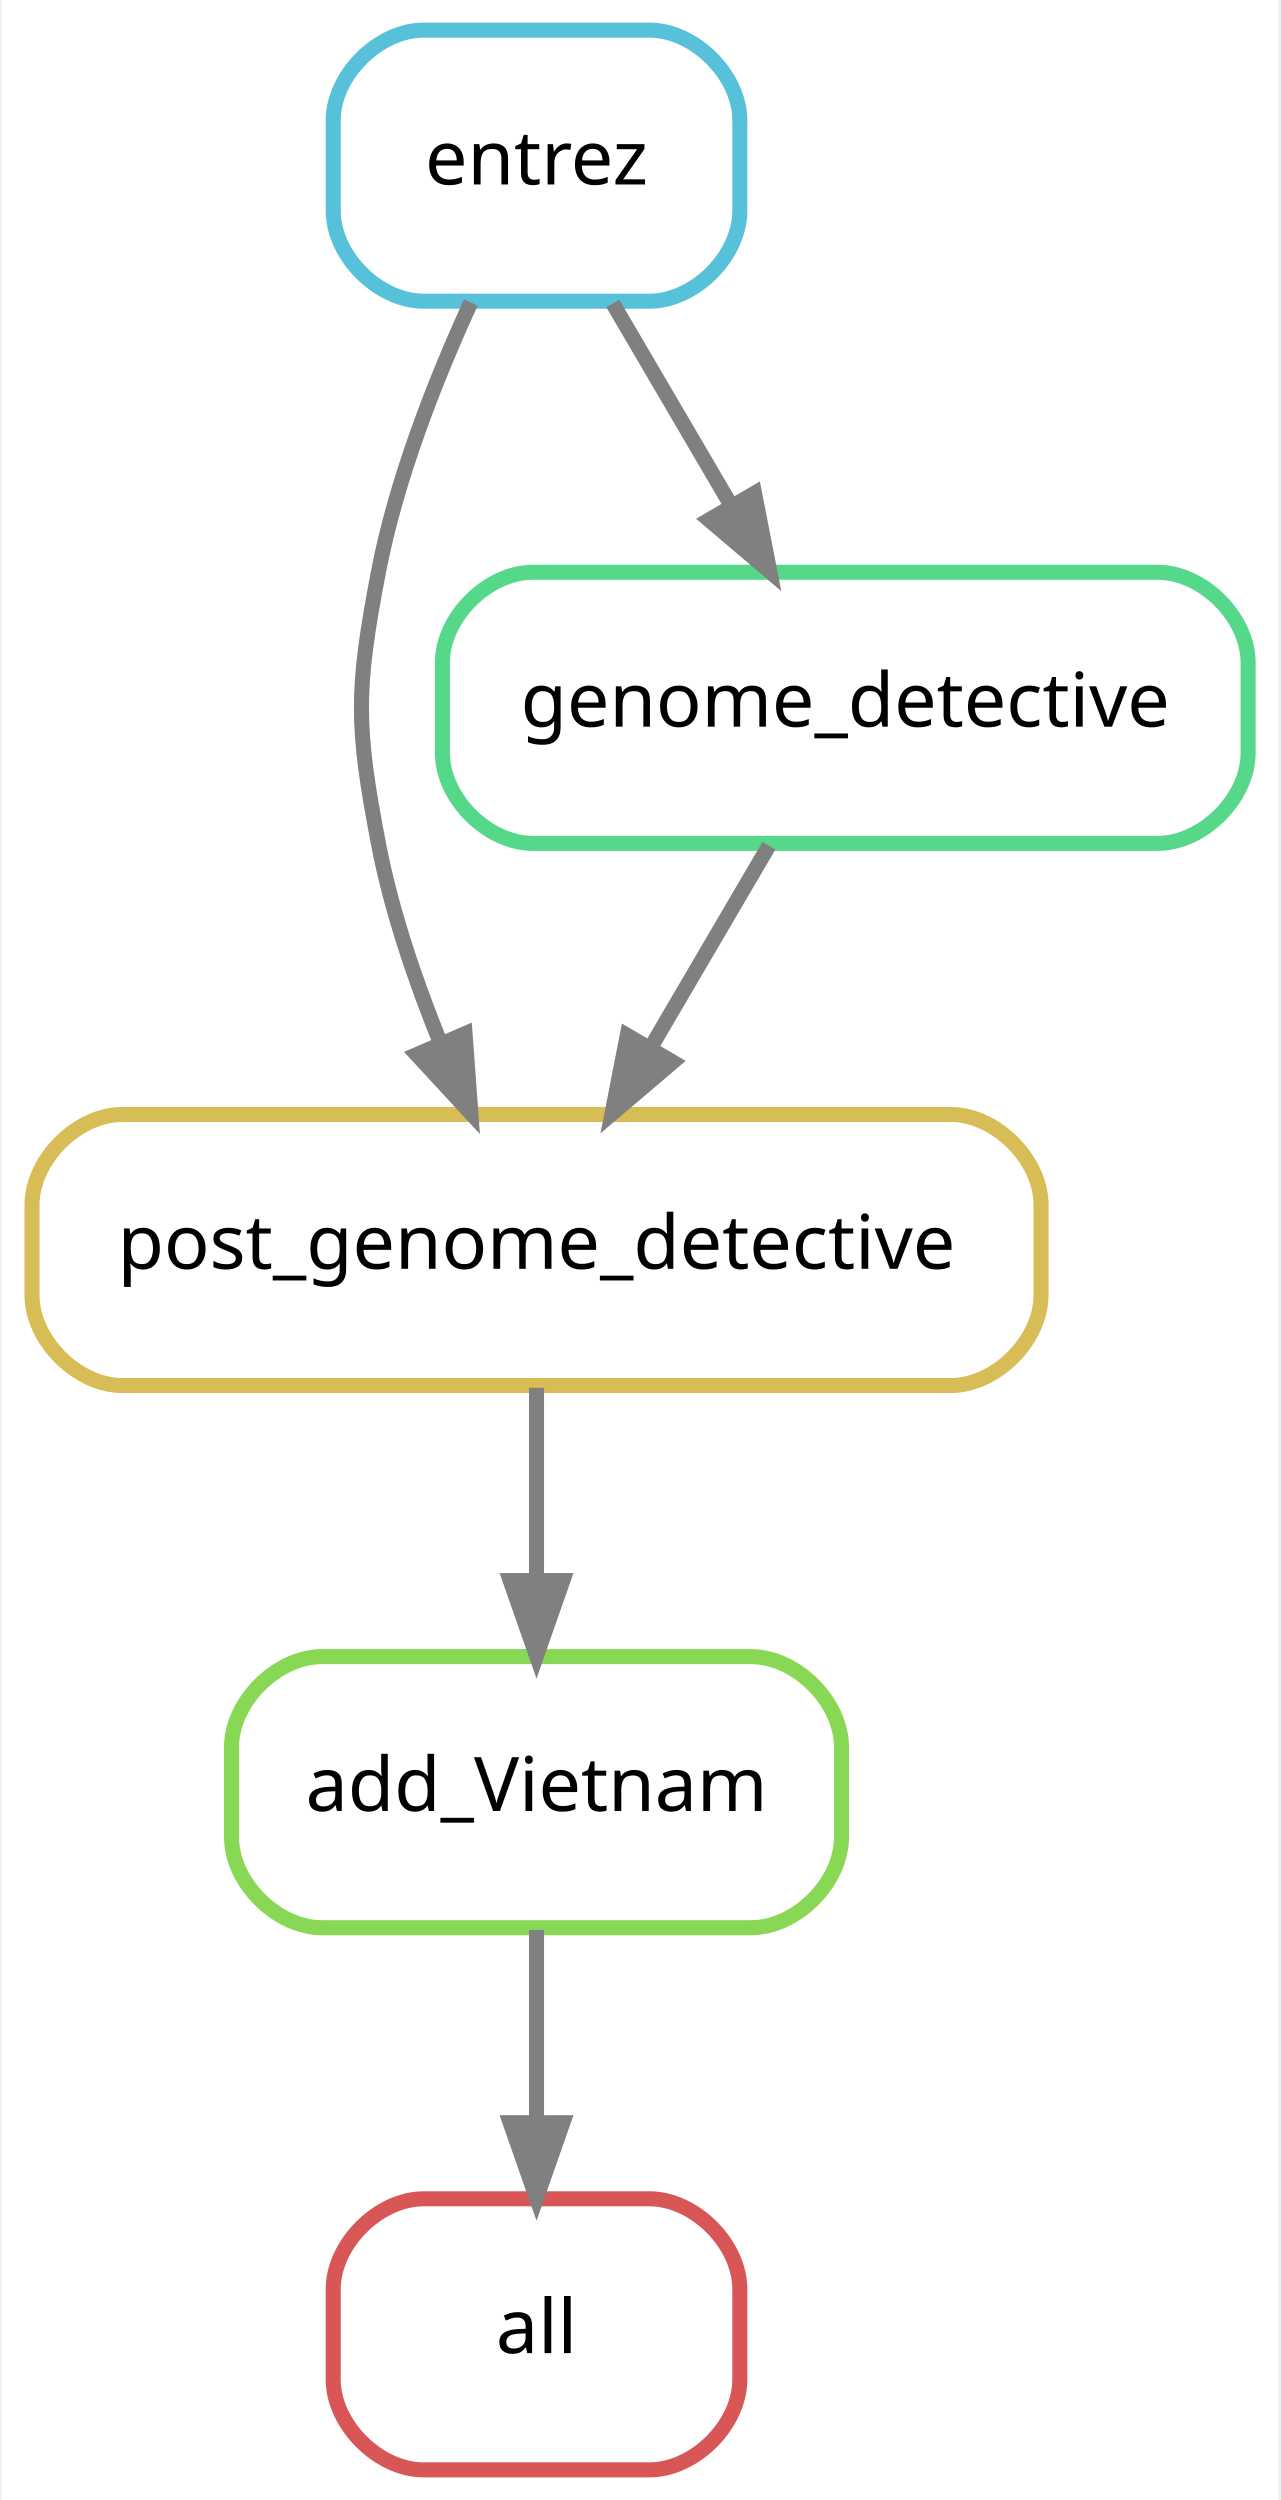
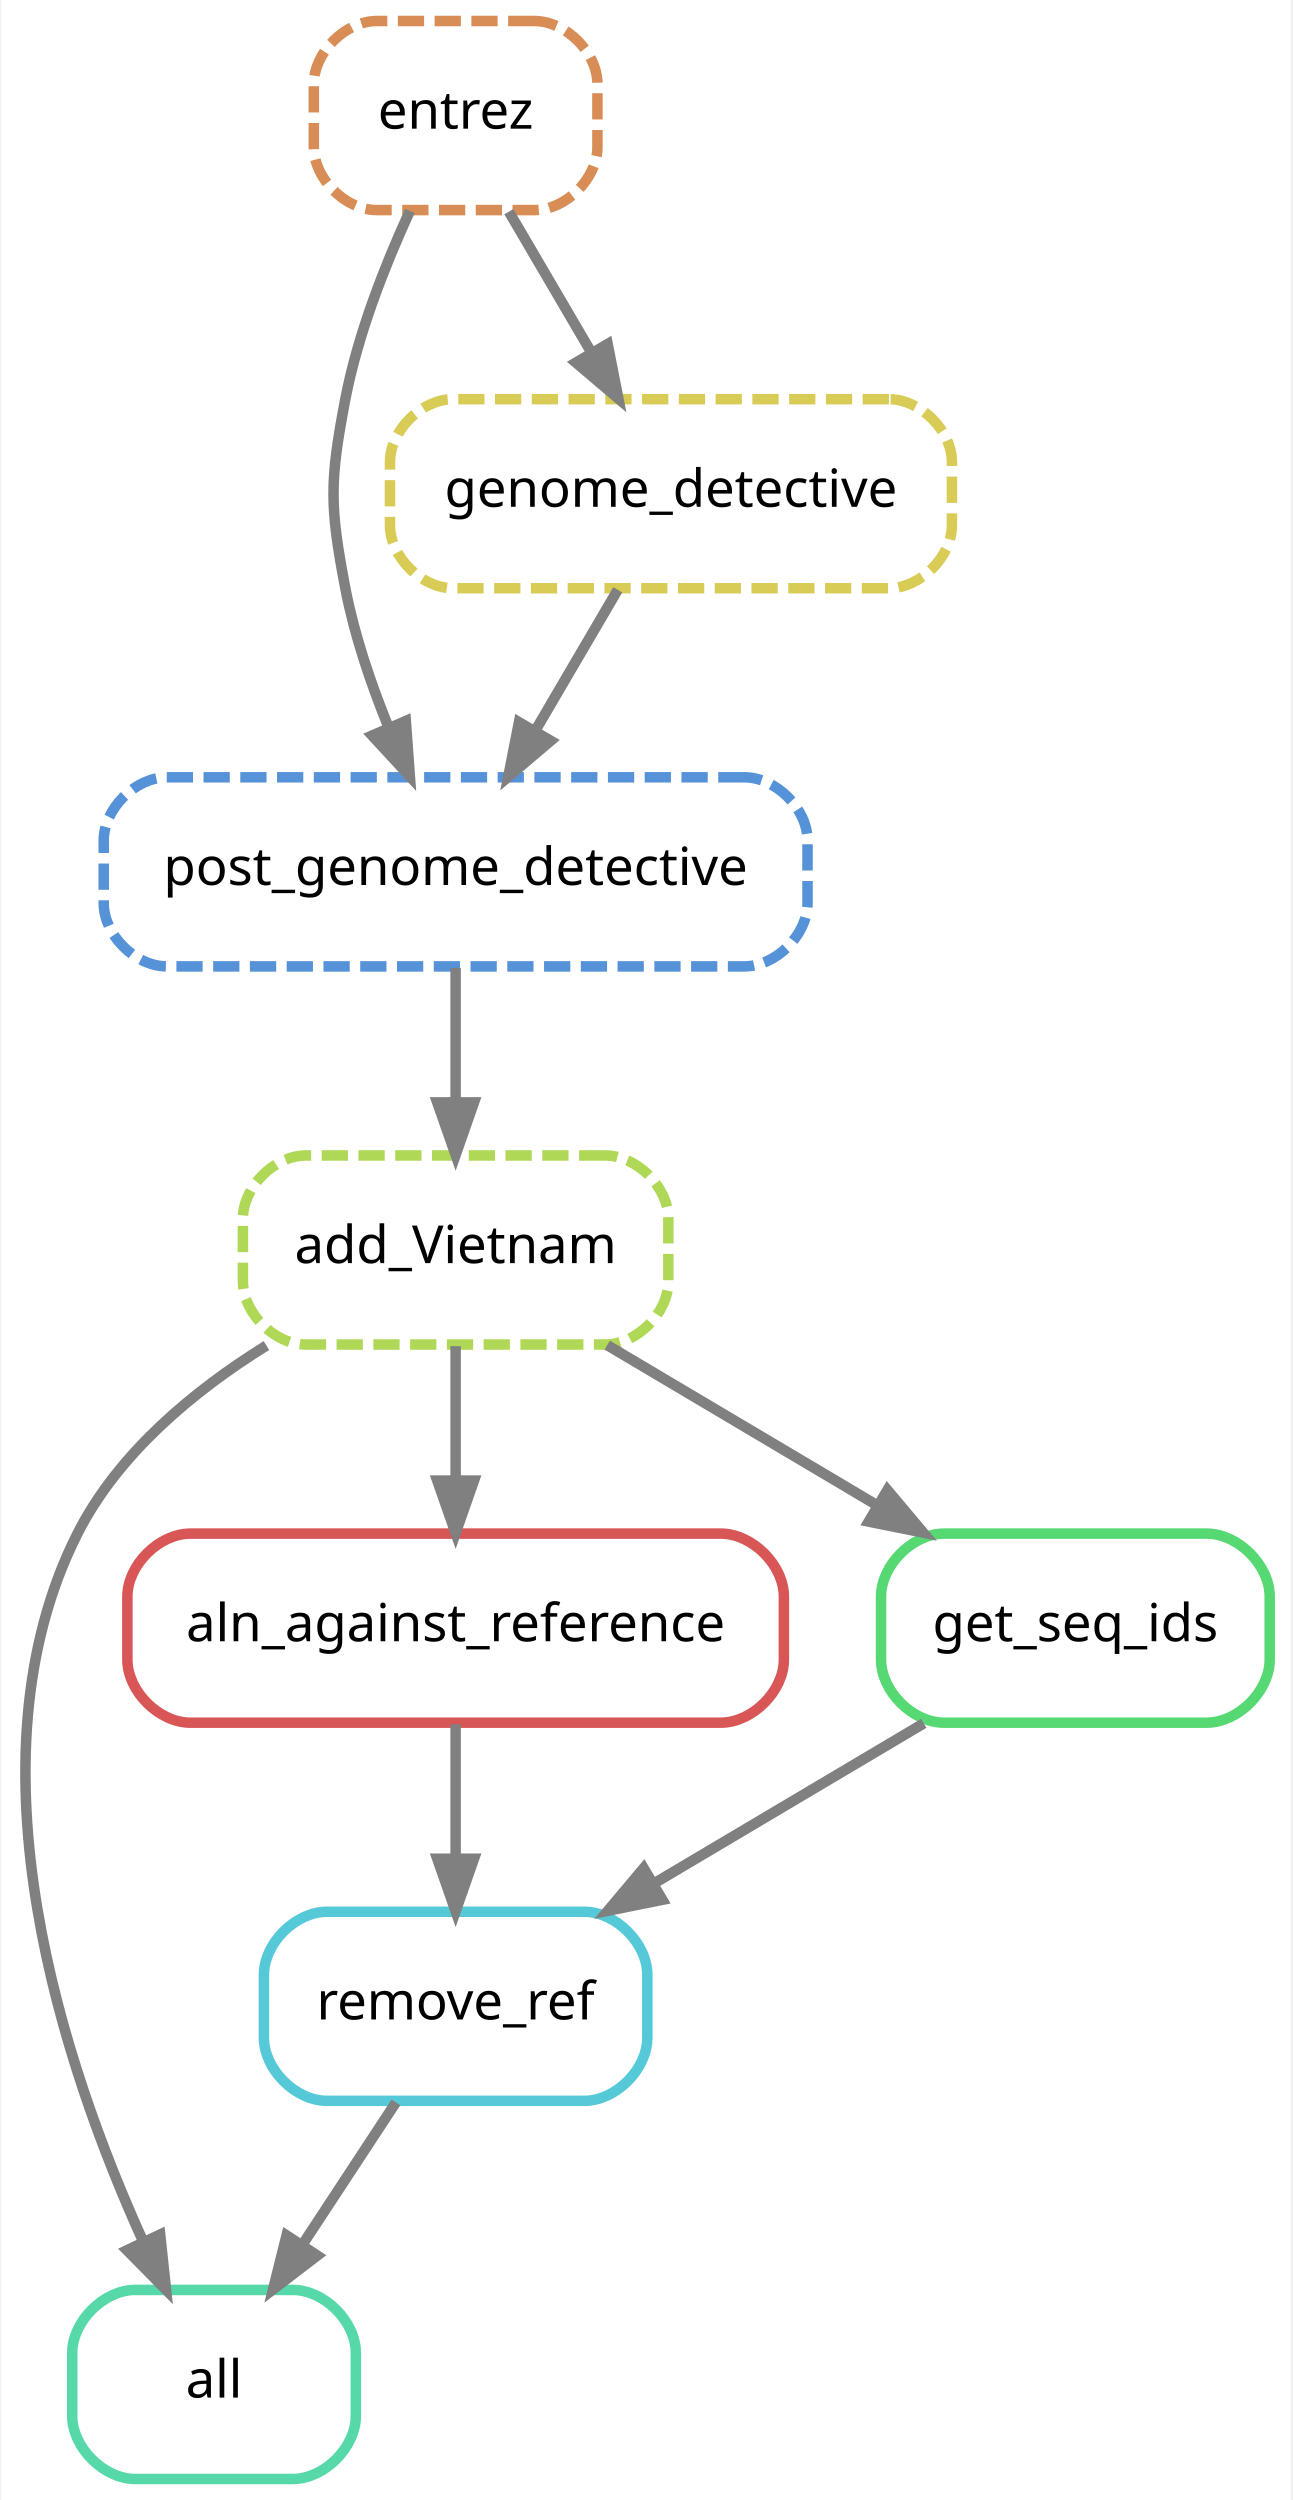
- <svg xmlns="http://www.w3.org/2000/svg" width="170pt" height="332pt" viewBox="0.00 0.00 169.50 332.00">
-   <g id="graph0" class="graph" transform="scale(1 1) rotate(0) translate(4 328)">
-     <polygon fill="white" stroke="transparent" points="-4,4 -4,-328 165.5,-328 165.5,4 -4,4" />
+ <svg xmlns="http://www.w3.org/2000/svg" width="246pt" height="476pt" viewBox="0.00 0.00 245.50 476.00">
+   <g id="graph0" class="graph" transform="scale(1 1) rotate(0) translate(4 472)">
+     <polygon fill="white" stroke="transparent" points="-4,4 -4,-472 241.5,-472 241.5,4 -4,4" />
    <g id="node1" class="node">
-       <path fill="none" stroke="#d85656" stroke-width="2" d="M82,-36C82,-36 52,-36 52,-36 46,-36 40,-30 40,-24 40,-24 40,-12 40,-12 40,-6 46,0 52,0 52,0 82,0 82,0 88,0 94,-6 94,-12 94,-12 94,-24 94,-24 94,-30 88,-36 82,-36" />
-       <text text-anchor="middle" x="67" y="-15.5" font-family="sans" font-size="10.00">all</text>
+       <path fill="none" stroke="#56d8a9" stroke-width="2" d="M51.5,-36C51.5,-36 21.5,-36 21.5,-36 15.5,-36 9.5,-30 9.5,-24 9.5,-24 9.5,-12 9.5,-12 9.5,-6 15.5,0 21.5,0 21.5,0 51.5,0 51.5,0 57.5,0 63.5,-6 63.5,-12 63.5,-12 63.5,-24 63.5,-24 63.5,-30 57.5,-36 51.5,-36" />
+       <text text-anchor="middle" x="36.5" y="-15.5" font-family="sans" font-size="10.00">all</text>
    </g>
    <g id="node2" class="node">
-       <path fill="none" stroke="#88d856" stroke-width="2" d="M95.5,-108C95.5,-108 38.5,-108 38.5,-108 32.5,-108 26.5,-102 26.5,-96 26.5,-96 26.5,-84 26.5,-84 26.5,-78 32.5,-72 38.5,-72 38.5,-72 95.5,-72 95.5,-72 101.5,-72 107.5,-78 107.5,-84 107.5,-84 107.5,-96 107.5,-96 107.5,-102 101.5,-108 95.5,-108" />
-       <text text-anchor="middle" x="67" y="-87.5" font-family="sans" font-size="10.00">add_Vietnam</text>
+       <path fill="none" stroke="#56c9d8" stroke-width="2" d="M107,-108C107,-108 58,-108 58,-108 52,-108 46,-102 46,-96 46,-96 46,-84 46,-84 46,-78 52,-72 58,-72 58,-72 107,-72 107,-72 113,-72 119,-78 119,-84 119,-84 119,-96 119,-96 119,-102 113,-108 107,-108" />
+       <text text-anchor="middle" x="82.5" y="-87.5" font-family="sans" font-size="10.00">remove_ref</text>
    </g>
    <g id="edge1" class="edge">
-       <path fill="none" stroke="grey" stroke-width="2" d="M67,-71.7C67,-63.98 67,-54.71 67,-46.11" />
-       <polygon fill="grey" stroke="grey" stroke-width="2" points="70.5,-46.1 67,-36.1 63.5,-46.1 70.5,-46.1" />
+       <path fill="none" stroke="grey" stroke-width="2" d="M71.13,-71.7C65.79,-63.56 59.3,-53.69 53.39,-44.7" />
+       <polygon fill="grey" stroke="grey" stroke-width="2" points="56.16,-42.54 47.74,-36.1 50.31,-46.38 56.16,-42.54" />
    </g>
    <g id="node3" class="node">
-       <path fill="none" stroke="#d8bc56" stroke-width="2" d="M122,-180C122,-180 12,-180 12,-180 6,-180 0,-174 0,-168 0,-168 0,-156 0,-156 0,-150 6,-144 12,-144 12,-144 122,-144 122,-144 128,-144 134,-150 134,-156 134,-156 134,-168 134,-168 134,-174 128,-180 122,-180" />
-       <text text-anchor="middle" x="67" y="-159.5" font-family="sans" font-size="10.00">post_genome_detective</text>
+       <path fill="none" stroke="#afd856" stroke-width="2" stroke-dasharray="5,2" d="M111,-252C111,-252 54,-252 54,-252 48,-252 42,-246 42,-240 42,-240 42,-228 42,-228 42,-222 48,-216 54,-216 54,-216 111,-216 111,-216 117,-216 123,-222 123,-228 123,-228 123,-240 123,-240 123,-246 117,-252 111,-252" />
+       <text text-anchor="middle" x="82.5" y="-231.5" font-family="sans" font-size="10.00">add_Vietnam</text>
    </g>
    <g id="edge2" class="edge">
-       <path fill="none" stroke="grey" stroke-width="2" d="M67,-143.7C67,-135.98 67,-126.71 67,-118.11" />
-       <polygon fill="grey" stroke="grey" stroke-width="2" points="70.5,-118.1 67,-108.1 63.5,-118.1 70.5,-118.1" />
+       <path fill="none" stroke="grey" stroke-width="2" d="M46.48,-215.81C32.58,-207.16 18.21,-195.24 10.5,-180 -11.59,-136.31 8.03,-78.18 23.09,-45.05" />
+       <polygon fill="grey" stroke="grey" stroke-width="2" points="26.25,-46.55 27.37,-36.01 19.93,-43.55 26.25,-46.55" />
    </g>
    <g id="node4" class="node">
-       <path fill="none" stroke="#56d88a" stroke-width="2" d="M149.5,-252C149.5,-252 66.5,-252 66.5,-252 60.5,-252 54.5,-246 54.5,-240 54.5,-240 54.5,-228 54.5,-228 54.5,-222 60.5,-216 66.5,-216 66.5,-216 149.5,-216 149.5,-216 155.5,-216 161.5,-222 161.5,-228 161.5,-228 161.5,-240 161.5,-240 161.5,-246 155.5,-252 149.5,-252" />
-       <text text-anchor="middle" x="108" y="-231.5" font-family="sans" font-size="10.00">genome_detective</text>
+       <path fill="none" stroke="#d85656" stroke-width="2" d="M133,-180C133,-180 32,-180 32,-180 26,-180 20,-174 20,-168 20,-168 20,-156 20,-156 20,-150 26,-144 32,-144 32,-144 133,-144 133,-144 139,-144 145,-150 145,-156 145,-156 145,-168 145,-168 145,-174 139,-180 133,-180" />
+       <text text-anchor="middle" x="82.5" y="-159.5" font-family="sans" font-size="10.00">aln_against_reference</text>
+     </g>
+     <g id="edge6" class="edge">
+       <path fill="none" stroke="grey" stroke-width="2" d="M82.5,-215.7C82.5,-207.98 82.5,-198.71 82.5,-190.11" />
+       <polygon fill="grey" stroke="grey" stroke-width="2" points="86,-190.1 82.5,-180.1 79,-190.1 86,-190.1" />
+     </g>
+     <g id="node5" class="node">
+       <path fill="none" stroke="#56d873" stroke-width="2" d="M225.5,-180C225.5,-180 175.5,-180 175.5,-180 169.5,-180 163.5,-174 163.5,-168 163.5,-168 163.5,-156 163.5,-156 163.5,-150 169.5,-144 175.5,-144 175.5,-144 225.5,-144 225.5,-144 231.5,-144 237.5,-150 237.5,-156 237.5,-156 237.5,-168 237.5,-168 237.5,-174 231.5,-180 225.5,-180" />
+       <text text-anchor="middle" x="200.5" y="-159.5" font-family="sans" font-size="10.00">get_seq_ids</text>
+     </g>
+     <g id="edge7" class="edge">
+       <path fill="none" stroke="grey" stroke-width="2" d="M111.37,-215.88C126.8,-206.72 145.98,-195.34 162.6,-185.48" />
+       <polygon fill="grey" stroke="grey" stroke-width="2" points="164.71,-188.3 171.53,-180.19 161.14,-182.28 164.71,-188.3" />
    </g>
    <g id="edge3" class="edge">
-       <path fill="none" stroke="grey" stroke-width="2" d="M97.87,-215.7C93.15,-207.64 87.44,-197.89 82.22,-188.98" />
-       <polygon fill="grey" stroke="grey" stroke-width="2" points="85.09,-186.96 77.02,-180.1 79.05,-190.5 85.09,-186.96" />
-     </g>
-     <g id="node5" class="node">
-       <path fill="none" stroke="#56c1d8" stroke-width="2" d="M82,-324C82,-324 52,-324 52,-324 46,-324 40,-318 40,-312 40,-312 40,-300 40,-300 40,-294 46,-288 52,-288 52,-288 82,-288 82,-288 88,-288 94,-294 94,-300 94,-300 94,-312 94,-312 94,-318 88,-324 82,-324" />
-       <text text-anchor="middle" x="67" y="-303.5" font-family="sans" font-size="10.00">entrez</text>
+       <path fill="none" stroke="grey" stroke-width="2" d="M82.5,-143.7C82.5,-135.98 82.5,-126.71 82.5,-118.11" />
+       <polygon fill="grey" stroke="grey" stroke-width="2" points="86,-118.1 82.5,-108.1 79,-118.1 86,-118.1" />
    </g>
    <g id="edge4" class="edge">
-       <path fill="none" stroke="grey" stroke-width="2" d="M58.28,-287.83C53.63,-277.69 48.38,-264.44 46,-252 43,-236.28 43,-231.72 46,-216 47.71,-207.06 50.9,-197.7 54.29,-189.37" />
-       <polygon fill="grey" stroke="grey" stroke-width="2" points="57.51,-190.73 58.28,-180.17 51.09,-187.95 57.51,-190.73" />
+       <path fill="none" stroke="grey" stroke-width="2" d="M171.64,-143.88C156.21,-134.72 137.02,-123.34 120.41,-113.48" />
+       <polygon fill="grey" stroke="grey" stroke-width="2" points="121.87,-110.28 111.48,-108.19 118.3,-116.3 121.87,-110.28" />
+     </g>
+     <g id="node6" class="node">
+       <path fill="none" stroke="#5692d8" stroke-width="2" stroke-dasharray="5,2" d="M137.5,-324C137.5,-324 27.5,-324 27.5,-324 21.5,-324 15.5,-318 15.5,-312 15.5,-312 15.5,-300 15.5,-300 15.5,-294 21.5,-288 27.5,-288 27.5,-288 137.5,-288 137.5,-288 143.5,-288 149.5,-294 149.5,-300 149.5,-300 149.5,-312 149.5,-312 149.5,-318 143.5,-324 137.5,-324" />
+       <text text-anchor="middle" x="82.5" y="-303.5" font-family="sans" font-size="10.00">post_genome_detective</text>
    </g>
    <g id="edge5" class="edge">
-       <path fill="none" stroke="grey" stroke-width="2" d="M77.13,-287.7C81.85,-279.64 87.56,-269.89 92.78,-260.98" />
-       <polygon fill="grey" stroke="grey" stroke-width="2" points="95.95,-262.5 97.98,-252.1 89.91,-258.96 95.95,-262.5" />
+       <path fill="none" stroke="grey" stroke-width="2" d="M82.5,-287.7C82.5,-279.98 82.5,-270.71 82.5,-262.11" />
+       <polygon fill="grey" stroke="grey" stroke-width="2" points="86,-262.1 82.5,-252.1 79,-262.1 86,-262.1" />
+     </g>
+     <g id="node7" class="node">
+       <path fill="none" stroke="#d8cb56" stroke-width="2" stroke-dasharray="5,2" d="M165,-396C165,-396 82,-396 82,-396 76,-396 70,-390 70,-384 70,-384 70,-372 70,-372 70,-366 76,-360 82,-360 82,-360 165,-360 165,-360 171,-360 177,-366 177,-372 177,-372 177,-384 177,-384 177,-390 171,-396 165,-396" />
+       <text text-anchor="middle" x="123.5" y="-375.5" font-family="sans" font-size="10.00">genome_detective</text>
+     </g>
+     <g id="edge8" class="edge">
+       <path fill="none" stroke="grey" stroke-width="2" d="M113.37,-359.7C108.65,-351.64 102.94,-341.89 97.72,-332.98" />
+       <polygon fill="grey" stroke="grey" stroke-width="2" points="100.6,-330.96 92.52,-324.1 94.56,-334.5 100.6,-330.96" />
+     </g>
+     <g id="node8" class="node">
+       <path fill="none" stroke="#d88d56" stroke-width="2" stroke-dasharray="5,2" d="M97.5,-468C97.5,-468 67.5,-468 67.5,-468 61.5,-468 55.5,-462 55.5,-456 55.5,-456 55.5,-444 55.5,-444 55.5,-438 61.5,-432 67.5,-432 67.5,-432 97.5,-432 97.5,-432 103.5,-432 109.5,-438 109.5,-444 109.5,-444 109.5,-456 109.5,-456 109.5,-462 103.5,-468 97.5,-468" />
+       <text text-anchor="middle" x="82.5" y="-447.5" font-family="sans" font-size="10.00">entrez</text>
+     </g>
+     <g id="edge9" class="edge">
+       <path fill="none" stroke="grey" stroke-width="2" d="M73.79,-431.83C69.13,-421.69 63.88,-408.44 61.5,-396 58.5,-380.28 58.5,-375.72 61.5,-360 63.21,-351.06 66.4,-341.7 69.79,-333.37" />
+       <polygon fill="grey" stroke="grey" stroke-width="2" points="73.02,-334.73 73.79,-324.17 66.6,-331.95 73.02,-334.73" />
+     </g>
+     <g id="edge10" class="edge">
+       <path fill="none" stroke="grey" stroke-width="2" d="M92.64,-431.7C97.36,-423.64 103.07,-413.89 108.29,-404.98" />
+       <polygon fill="grey" stroke="grey" stroke-width="2" points="111.45,-406.5 113.49,-396.1 105.41,-402.96 111.45,-406.5" />
    </g>
  </g>
</svg>
